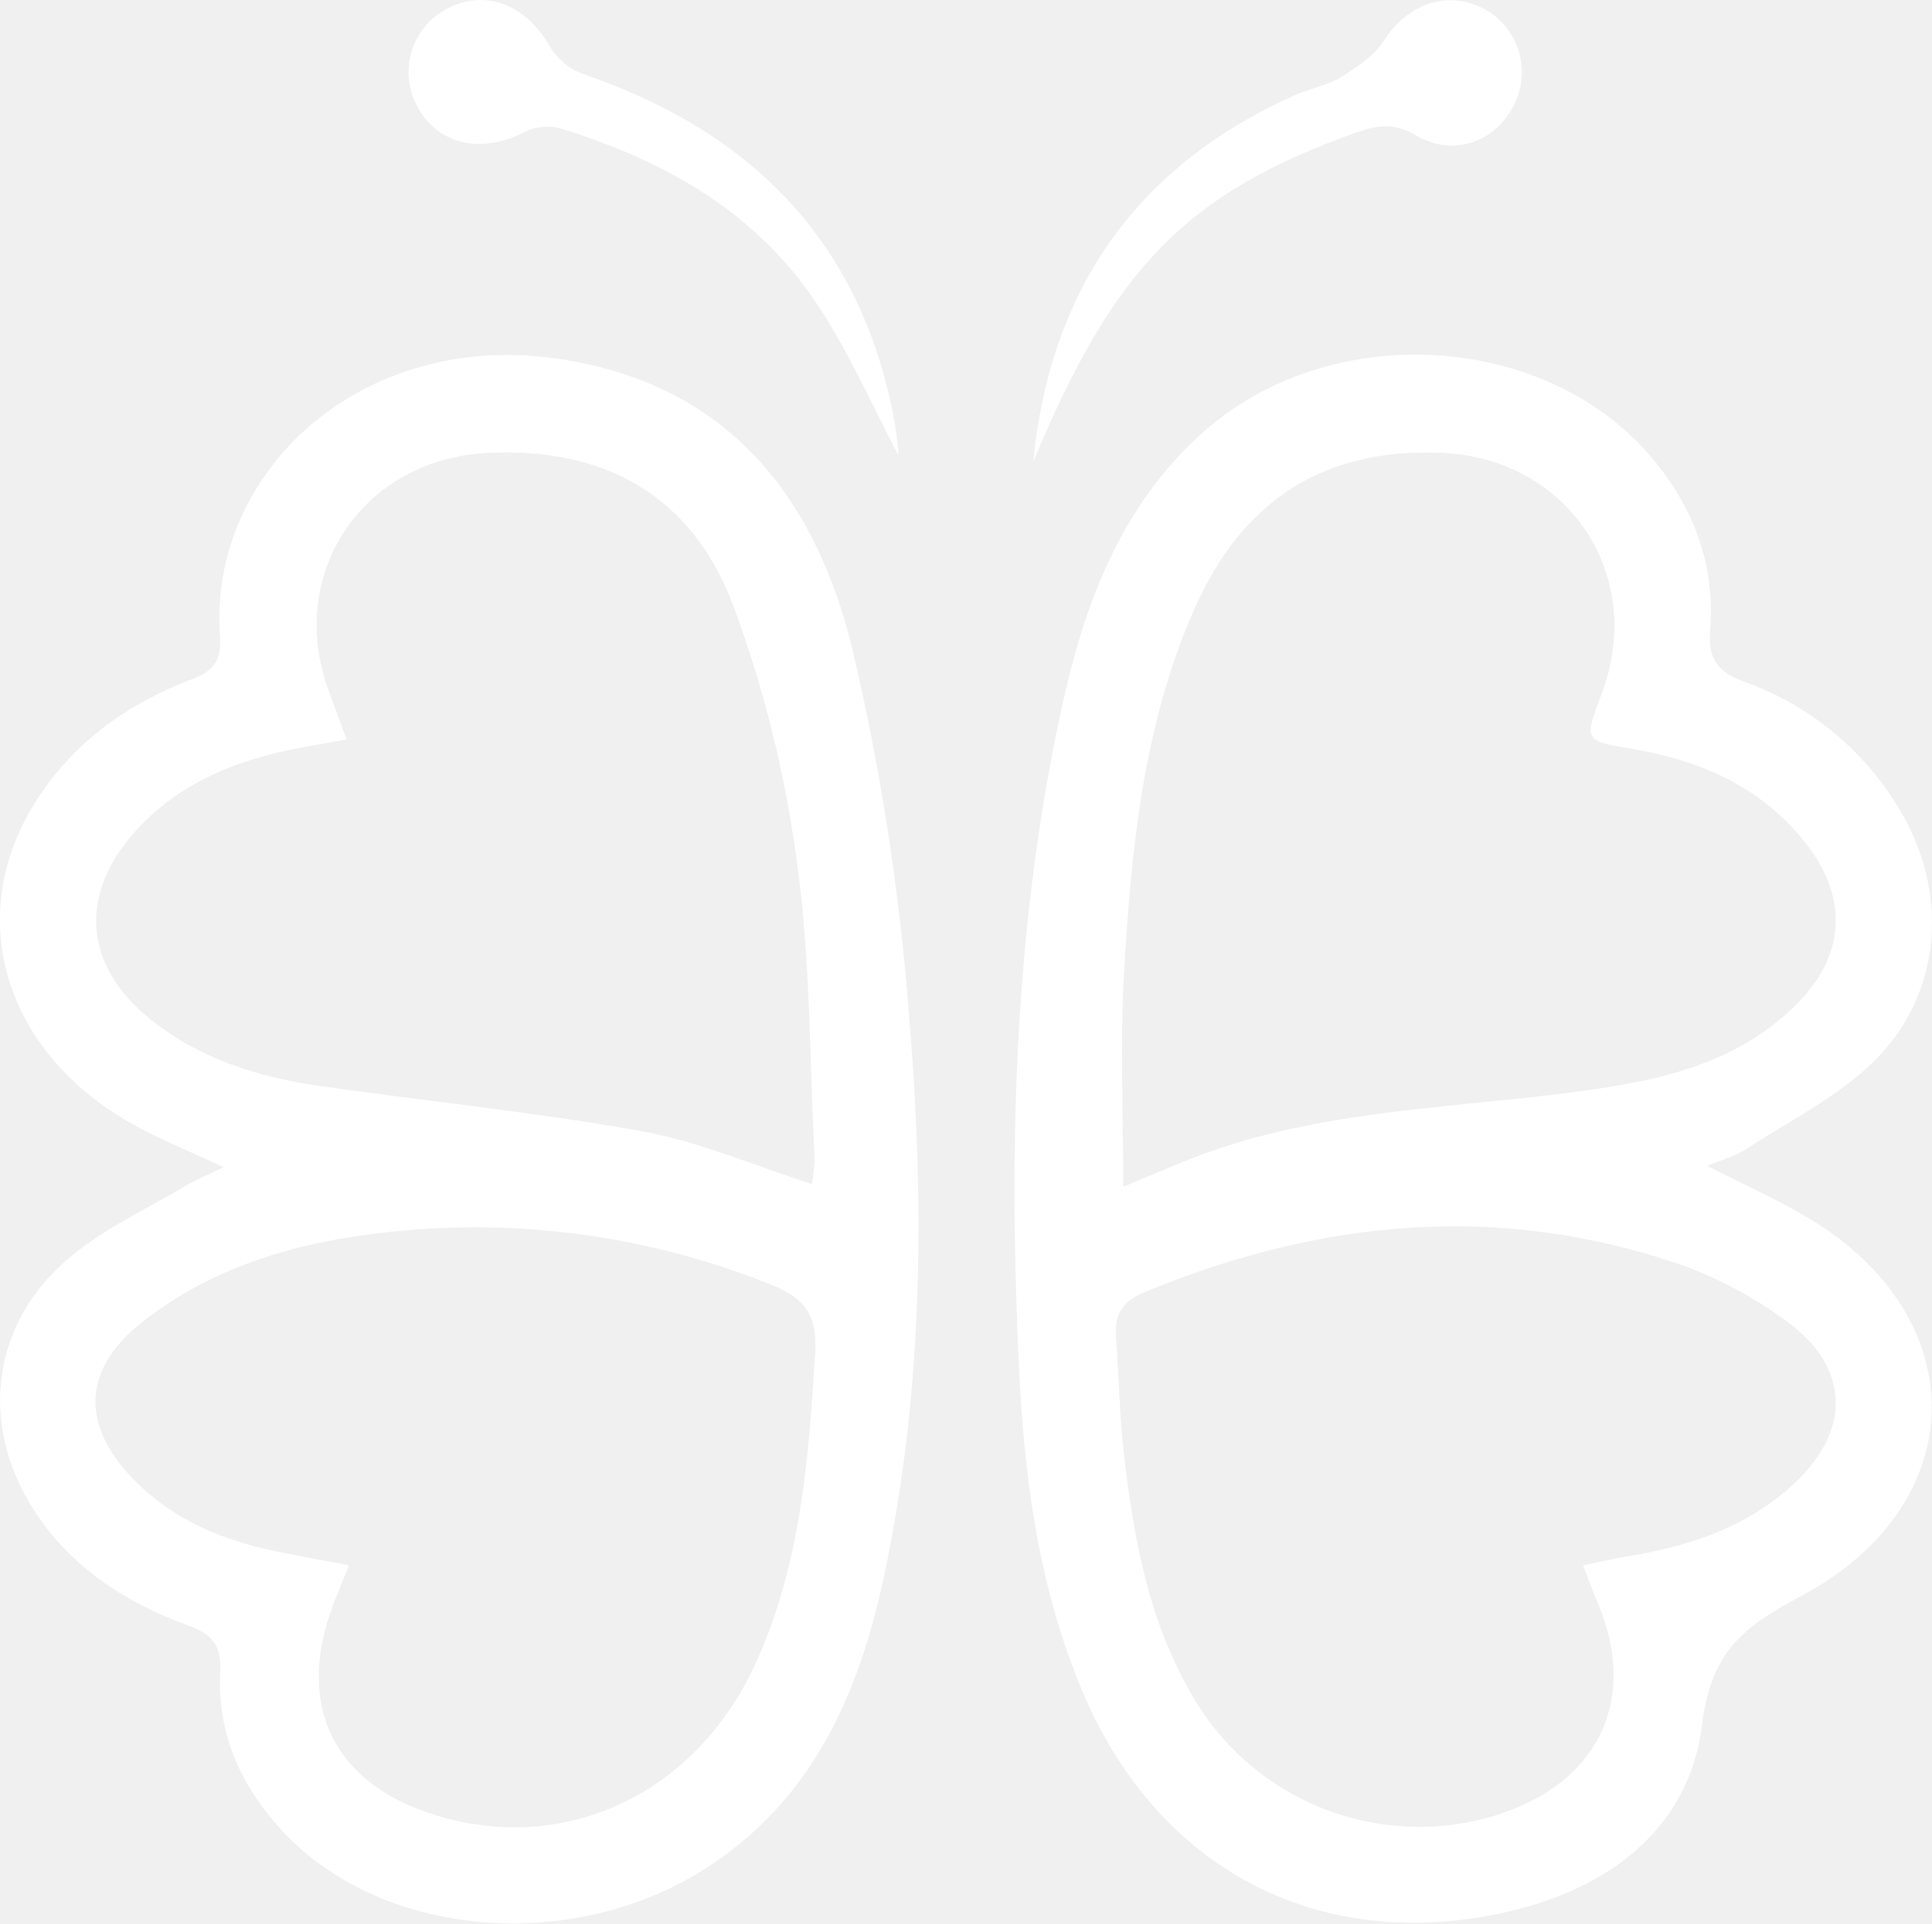
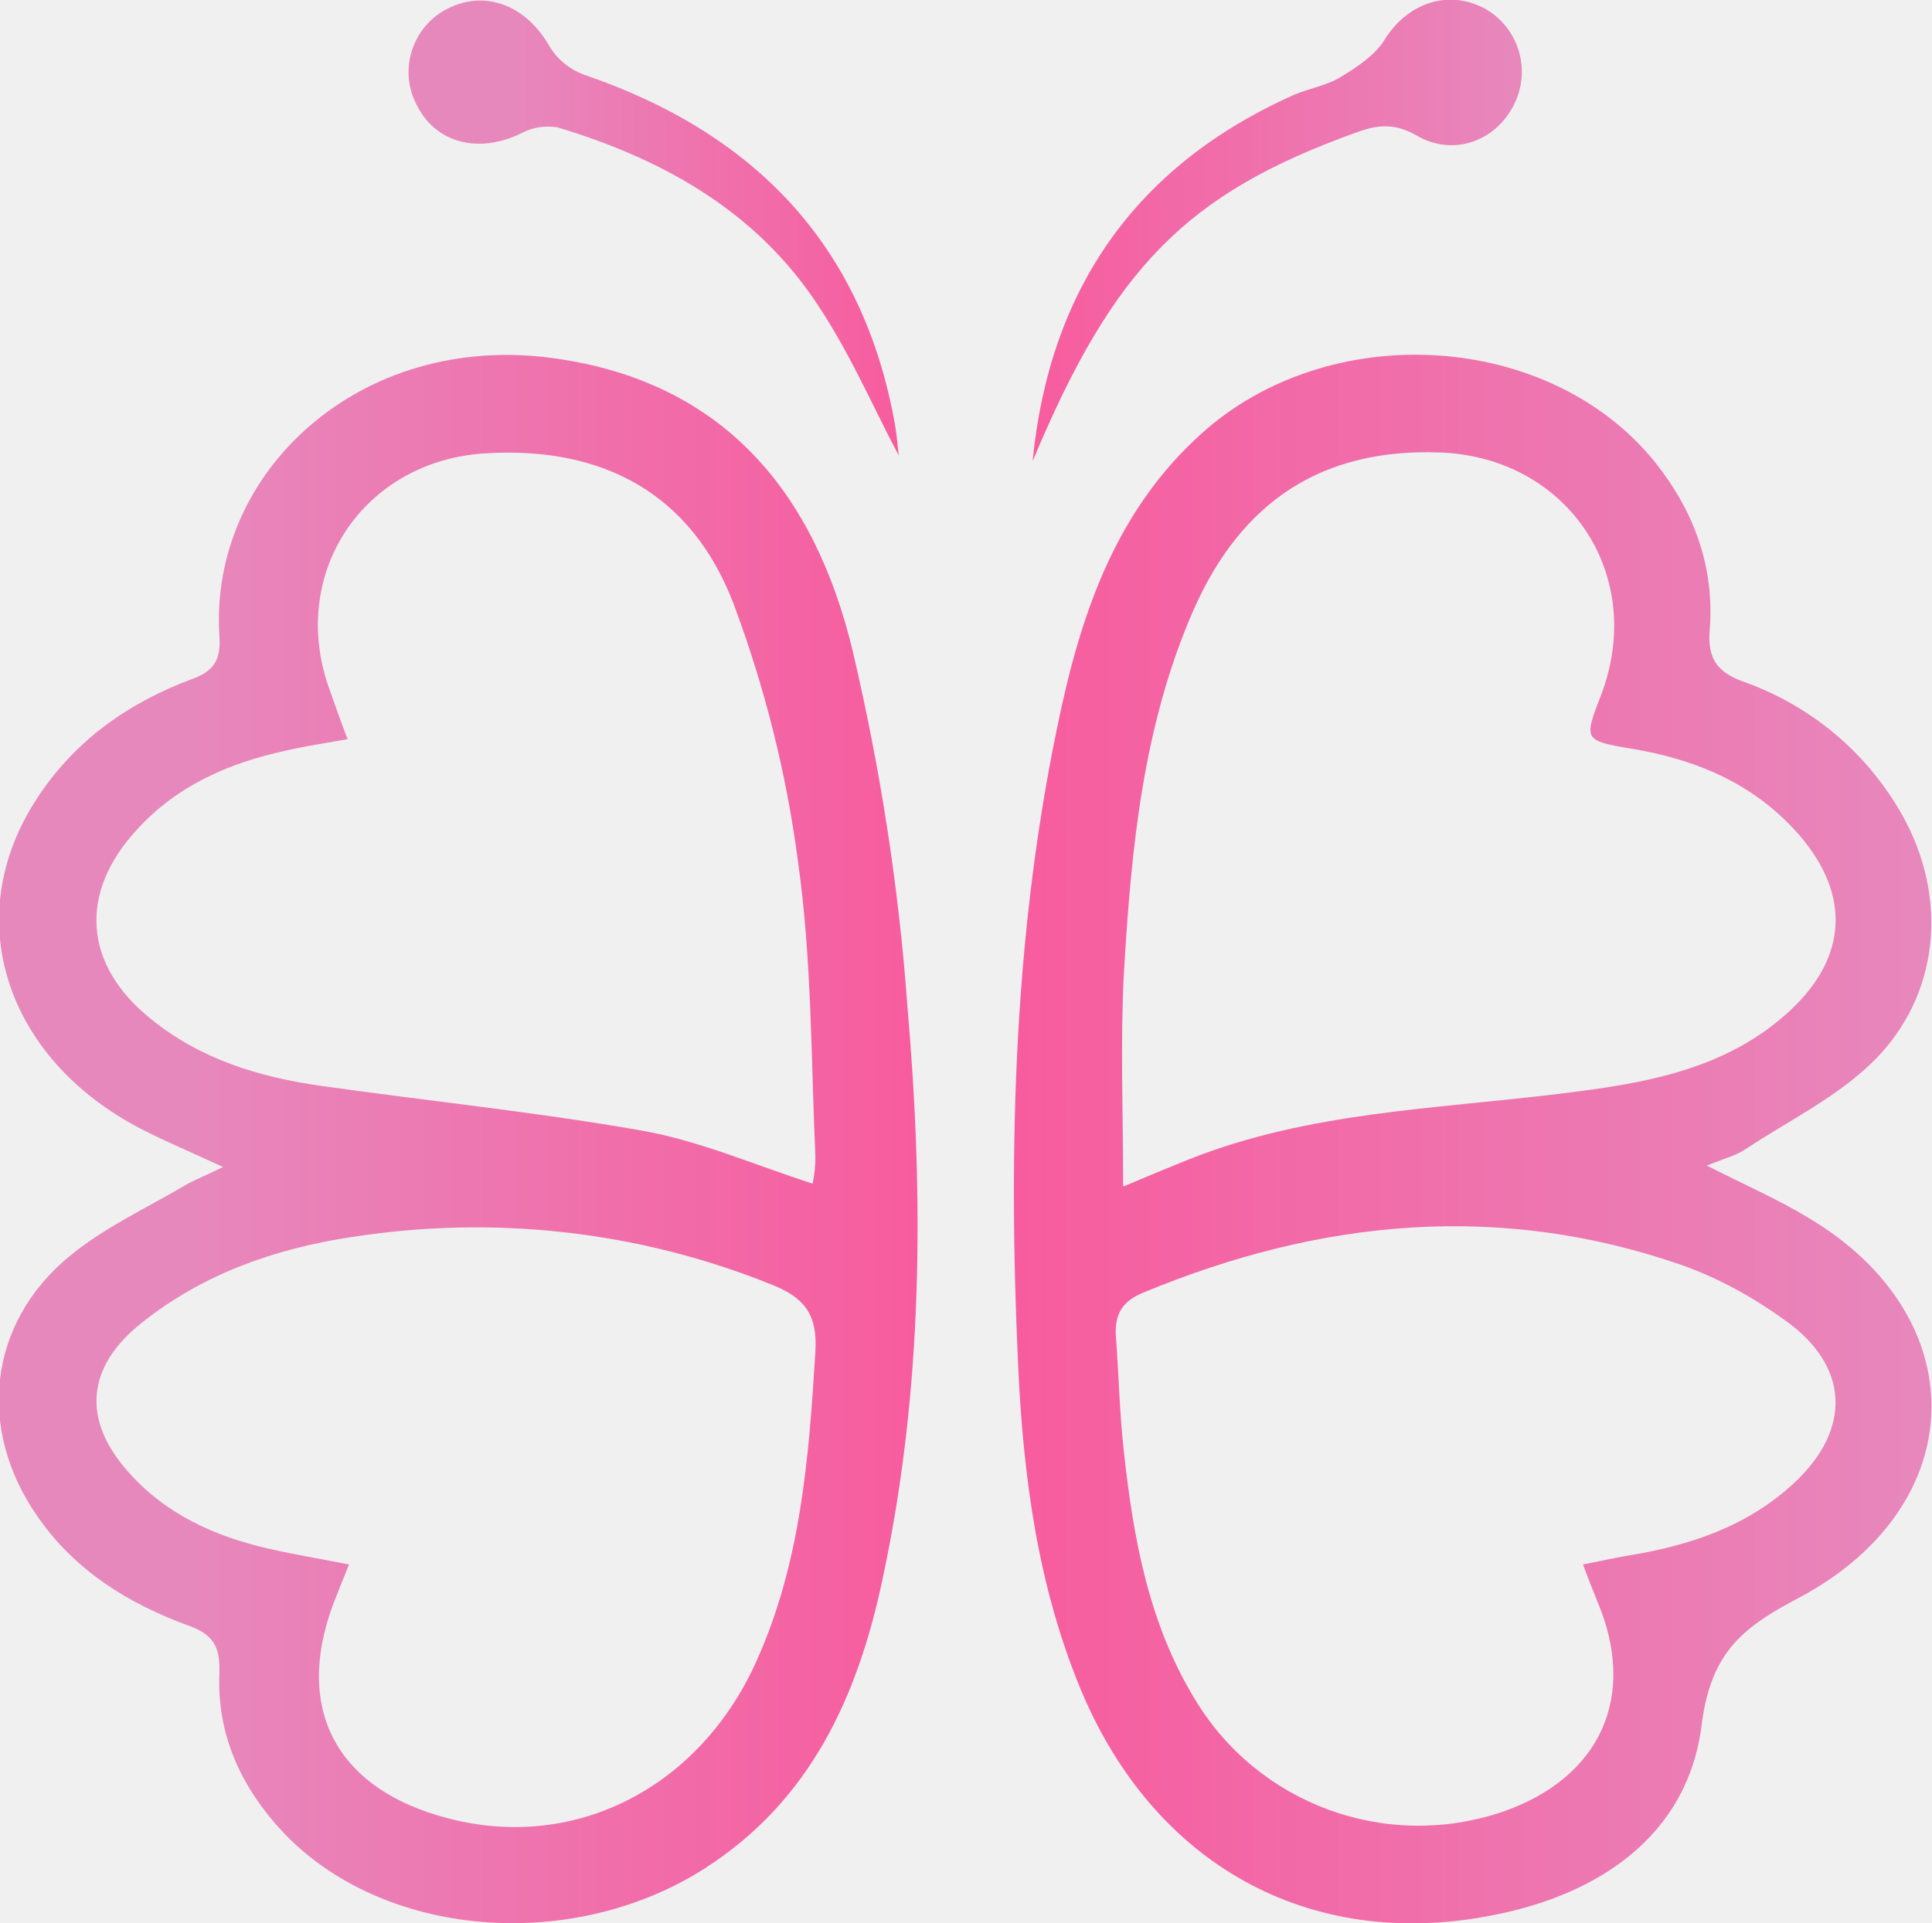
- <svg xmlns="http://www.w3.org/2000/svg" viewBox="0 0 266.77 265.62">
-   <defs>
-     <style>.cls-1{fill:#fff;}</style>
-   </defs>
-   <g id="Camada_2" data-name="Camada 2">
-     <g id="Camada_1-2" data-name="Camada 1">
-       <path class="cls-1" d="M235.71,161c5.43,2.77,9.84,4.73,13.95,7.18,23,13.65,22.78,39.54-.87,52.18-7.79,4.16-12.49,7.48-13.76,17.74-1.91,15.43-14.29,23.57-29.07,26.38-25.31,4.82-46.64-7.26-56.6-31.14-6-14.36-8-29.6-8.67-44.88-1.43-30.33-.64-60.61,5.85-90.45,3.11-14.32,8-27.82,19.3-38.07,17.73-16.08,48.17-14.23,62.8,3.94,5.44,6.75,8.21,14.51,7.49,23.19-.31,3.84,1,5.66,4.51,7a41,41,0,0,1,22.12,18.53c6.41,11.36,5.19,25-4.13,34.09-5,4.86-11.59,8.13-17.52,12C239.79,159.57,238.18,160,235.71,161Zm-80.61,2.89c3.1-1.28,6.11-2.59,9.16-3.8,16.35-6.47,33.77-6.92,50.89-9,11.62-1.45,23.2-3.24,32.24-11.73,7.73-7.26,8.08-15.75,1.18-23.86-6.15-7.22-14.26-10.6-23.4-12.12-6.45-1.07-6.43-1.19-4.07-7.4,6.29-16.49-4.49-32.74-22.17-33.45-16.16-.64-27.41,6.53-34.1,21.76-7,16-8.64,33.07-9.63,50.2C154.65,144.07,155.1,153.72,155.1,163.93Zm63.5,52.28c2.29-.47,4.21-.93,6.15-1.25,8.51-1.37,16.48-4,22.95-10,8.07-7.51,7.72-16.34-1.32-22.68a57.7,57.7,0,0,0-14-7.49c-25.25-8.75-50-6.38-74.44,3.74-2.93,1.22-4.08,3.05-3.85,6.12.41,5.3.47,10.65,1.07,15.93,1.36,11.95,3.48,23.7,9.84,34.24a36.12,36.12,0,0,0,42.44,15.63c13.65-4.7,18.75-16.11,13.08-29.27C219.89,219.66,219.34,218.12,218.6,216.21Z" />
-       <path class="cls-1" d="M30.89,161.19c-4.28-2-7.9-3.48-11.37-5.29-18.81-9.78-25-29.3-14.32-45.61,5.19-8,12.64-13.22,21.4-16.53,3.06-1.15,4-2.75,3.77-5.9C28.78,65.24,49.7,45.74,76.63,49.49c23.52,3.27,35.89,18.8,41.07,40.17a327.75,327.75,0,0,1,7.71,49.19c2.28,26.42,2.22,52.94-3.4,79.08-3.48,16.2-9.93,30.76-24.64,40.14-18.46,11.78-44.52,9.52-58.18-5C33.36,246.86,30,239.59,30.4,231c.19-3.57-.89-5.25-4.35-6.5-8.25-3-15.59-7.56-20.73-15-8.33-12-6.84-26.58,4.35-35.89,4.79-4,10.66-6.69,16.07-9.91C27.13,162.87,28.65,162.28,30.89,161.19Zm17-59.07c-3.37.62-6,1-8.56,1.59-7.79,1.71-14.84,4.8-20.37,10.79-8.19,8.87-7.51,18.84,1.9,26.34,6.85,5.45,14.91,7.95,23.4,9.15,14.81,2.11,29.71,3.6,44.41,6.24,7.88,1.42,15.42,4.73,23.44,7.29a22.75,22.75,0,0,0,.36-3.71c-.69-13.62-.55-27.36-2.44-40.81a163.6,163.6,0,0,0-8.87-35.61c-5.82-15.18-18-21.71-34-20.83-17.25.95-27.72,16.82-21.74,32.94C46.16,97.49,46.88,99.49,47.85,102.12Zm.31,114c-.75,1.85-1.17,2.91-1.61,4-6.42,15.24-.61,27,15.39,31.07,17.41,4.46,34.52-4.18,42.42-21.61,6.17-13.61,7.28-28.19,8.16-42.86.3-5-1.4-7.45-6-9.27a109.53,109.53,0,0,0-58.26-6.59C37.81,172.51,27.92,176,19.49,182.7c-7.71,6.13-8.36,13.4-1.93,20.65,5.17,5.82,11.9,8.93,19.35,10.62C40.46,214.77,44.05,215.37,48.16,216.16Z" />
-       <path class="cls-1" d="M124.06,62.89c-3.72-7-7.11-15-12-22C103.58,28.72,91,21.86,77,17.62a7.59,7.59,0,0,0-5,.81c-5.91,2.9-11.87,1.35-14.52-4A9.89,9.89,0,0,1,61.85,1.14C67.14-1.6,72.75.74,76,6.55a8.87,8.87,0,0,0,4.59,3.7c23.5,8.06,38.59,23.49,43,48.42C123.88,60.37,124,62.1,124.06,62.89Z" />
-       <path class="cls-1" d="M142.66,63.79C145,40.11,156.78,23,178.75,13.16c2.11-.95,4.52-1.35,6.46-2.54,2.21-1.36,4.62-3,5.95-5.09,3.1-4.93,8.6-6.95,13.68-4.35a9.93,9.93,0,0,1,4.23,13.26c-2.48,5.13-8.42,7.3-13.49,4.29-3-1.77-5.32-1.5-8.31-.43C163.87,26.65,153.81,36.93,142.66,63.79Z" />
-     </g>
+ <svg xmlns="http://www.w3.org/2000/svg" version="1.1" id="Camada_1" x="0px" y="0px" viewBox="0 0 266.8 265.6" style="enable-background:new 0 0 266.8 265.6;" xml:space="preserve">
+   <style type="text/css">
+ 	.st0{fill:url(#SVGID_1_);}
+ 	.st1{fill:url(#SVGID_2_);}
+ 	.st2{fill:url(#SVGID_3_);}
+ 	.st3{fill:url(#SVGID_4_);}
+ </style>
+   <g>
+     <linearGradient id="SVGID_1_" gradientUnits="userSpaceOnUse" x1="140.086" y1="157.25" x2="266.765" y2="157.25">
+       <stop offset="0" style="stop-color:#F75C9E" />
+       <stop offset="1" style="stop-color:#E788BC" />
+     </linearGradient>
+     <path class="st0" d="M249.7,168.2c-4.1-2.5-8.5-4.4-14-7.2c2.5-1,4.1-1.4,5.4-2.3c5.9-3.9,12.5-7.1,17.5-12   c9.3-9.1,10.5-22.7,4.1-34.1c-4.9-8.7-12.7-15.2-22.1-18.5c-3.5-1.3-4.8-3.2-4.5-7c0.7-8.7-2.1-16.4-7.5-23.2   c-14.6-18.2-45.1-20-62.8-3.9c-11.3,10.2-16.2,23.8-19.3,38.1c-6.5,29.8-7.3,60.1-5.9,90.5c0.7,15.3,2.7,30.5,8.7,44.9   c10,23.9,31.3,36,56.6,31.1c14.8-2.8,27.2-11,29.1-26.4c1.3-10.3,6-13.6,13.8-17.7C272.4,207.7,272.7,181.8,249.7,168.2z    M155.2,134.5c1-17.1,2.6-34.2,9.6-50.2c6.7-15.2,17.9-22.4,34.1-21.8c17.7,0.7,28.5,17,22.2,33.5c-2.4,6.2-2.4,6.3,4.1,7.4   c9.1,1.5,17.2,4.9,23.4,12.1c6.9,8.1,6.5,16.6-1.2,23.9c-9,8.5-20.6,10.3-32.2,11.7c-17.1,2.1-34.5,2.5-50.9,9   c-3,1.2-6.1,2.5-9.2,3.8v0C155.1,153.7,154.7,144.1,155.2,134.5z M247.7,204.9c-6.5,6-14.4,8.6-23,10c-1.9,0.3-3.9,0.8-6.1,1.2v0   c0.7,1.9,1.3,3.4,1.9,4.9c5.7,13.2,0.6,24.6-13.1,29.3c-16.1,5.4-33.7-1.1-42.4-15.6c-6.4-10.5-8.5-22.3-9.8-34.2   c-0.6-5.3-0.7-10.6-1.1-15.9c-0.2-3.1,0.9-4.9,3.9-6.1c24.4-10.1,49.2-12.5,74.4-3.7c5,1.8,9.7,4.4,14,7.5   C255.4,188.6,255.8,197.4,247.7,204.9z" />
+     <linearGradient id="SVGID_2_" gradientUnits="userSpaceOnUse" x1="-1.448899e-02" y1="157.322" x2="126.819" y2="157.322">
+       <stop offset="0.212" style="stop-color:#E788BC" />
+       <stop offset="1" style="stop-color:#F75C9E" />
+     </linearGradient>
+     <path class="st1" d="M117.7,89.7c-5.2-21.4-17.5-36.9-41.1-40.2c-26.9-3.8-47.8,15.8-46.3,38.4c0.2,3.2-0.7,4.8-3.8,5.9   c-8.8,3.3-16.2,8.5-21.4,16.5c-10.7,16.3-4.5,35.8,14.3,45.6c3.5,1.8,7.1,3.3,11.4,5.3c-2.2,1.1-3.8,1.7-5.2,2.5   c-5.4,3.2-11.3,5.9-16.1,9.9c-11.2,9.3-12.7,23.9-4.3,35.9c5.1,7.4,12.5,12,20.7,15c3.5,1.2,4.5,2.9,4.4,6.5   c-0.4,8.6,3,15.9,8.8,22.1c13.7,14.5,39.7,16.8,58.2,5c14.7-9.4,21.2-23.9,24.6-40.1c5.6-26.1,5.7-52.7,3.4-79.1   C124.1,122.3,121.5,105.8,117.7,89.7z M20.9,140.8c-9.4-7.5-10.1-17.5-1.9-26.3c5.5-6,12.6-9.1,20.4-10.8c2.6-0.6,5.2-1,8.6-1.6h0   c-1-2.6-1.7-4.6-2.4-6.6c-6-16.1,4.5-32,21.7-32.9c16-0.9,28.2,5.6,34,20.8c4.3,11.5,7.3,23.4,8.9,35.6c1.9,13.4,1.8,27.2,2.4,40.8   c0,1.2-0.1,2.5-0.4,3.7c-8-2.6-15.6-5.9-23.4-7.3c-14.7-2.6-29.6-4.1-44.4-6.2C35.8,148.8,27.7,146.3,20.9,140.8z M112.6,186.7   c-0.9,14.7-2,29.2-8.2,42.9c-7.9,17.4-25,26.1-42.4,21.6c-16-4.1-21.8-15.8-15.4-31.1c0.4-1.1,0.9-2.2,1.6-4l0,0   c-4.1-0.8-7.7-1.4-11.2-2.2c-7.4-1.7-14.2-4.8-19.3-10.6c-6.4-7.2-5.8-14.5,1.9-20.6c8.4-6.7,18.3-10.2,28.8-11.8   c19.7-3.1,39.8-0.9,58.3,6.6C111.2,179.3,112.9,181.7,112.6,186.7z" />
+     <linearGradient id="SVGID_3_" gradientUnits="userSpaceOnUse" x1="56.415" y1="31.444" x2="124.06" y2="31.444">
+       <stop offset="0.212" style="stop-color:#E788BC" />
+       <stop offset="1" style="stop-color:#F75C9E" />
+     </linearGradient>
+     <path class="st2" d="M72,18.4c1.5-0.8,3.3-1.1,5-0.8c14,4.2,26.6,11.1,35.1,23.3c4.9,7,8.3,15,12,22c-0.1-0.8-0.2-2.5-0.5-4.2   c-4.4-24.9-19.5-40.4-43-48.4c-1.9-0.7-3.5-2-4.6-3.7c-3.2-5.8-8.9-8.1-14.2-5.4c0,0,0,0,0,0C57,3.6,55,9.6,57.5,14.4   C60.1,19.8,66.1,21.3,72,18.4z" />
+     <linearGradient id="SVGID_4_" gradientUnits="userSpaceOnUse" x1="142.66" y1="31.916" x2="210.139" y2="31.916">
+       <stop offset="0" style="stop-color:#F75C9E" />
+       <stop offset="1" style="stop-color:#E788BC" />
+     </linearGradient>
+     <path class="st3" d="M187.3,18.3c3-1.1,5.3-1.3,8.3,0.4c5.1,3,11,0.8,13.5-4.3c2.4-4.8,0.6-10.7-4.2-13.3   c-5.1-2.6-10.6-0.6-13.7,4.4c-1.3,2.1-3.7,3.7-6,5.1c-1.9,1.2-4.4,1.6-6.5,2.5c-22,9.8-33.8,27-36.1,50.6   C153.8,36.9,163.9,26.7,187.3,18.3z" />
  </g>
</svg>
